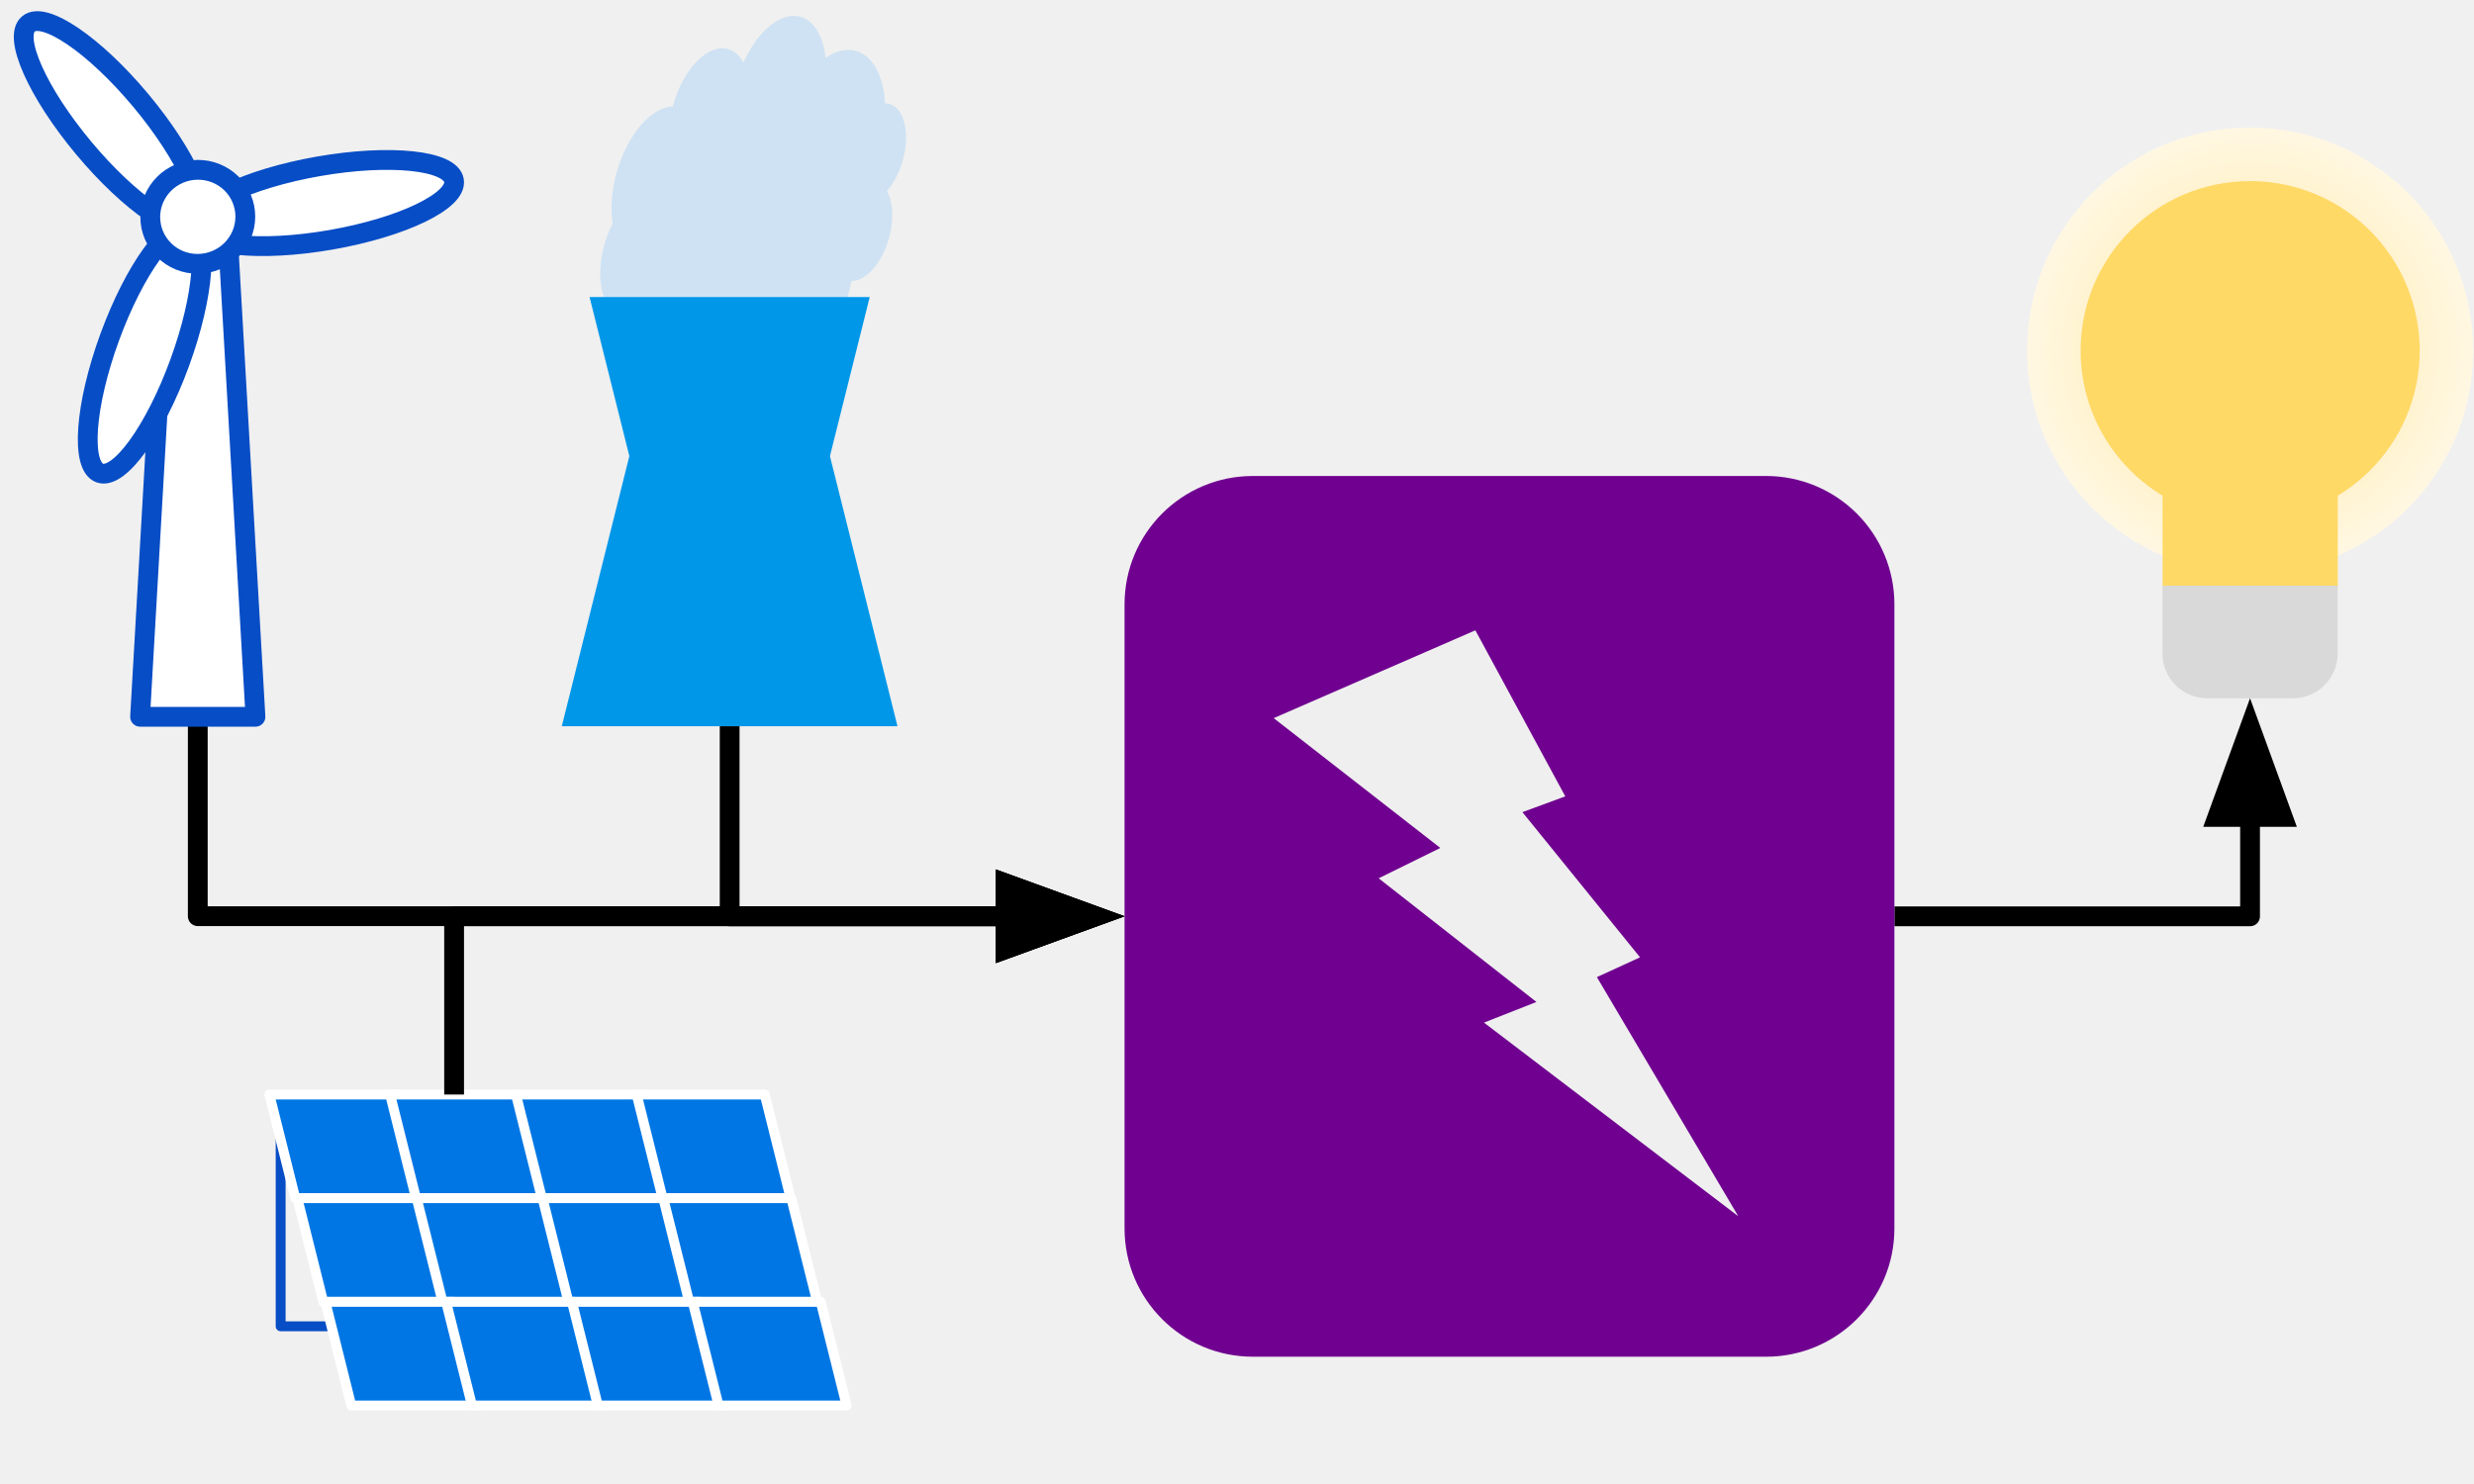
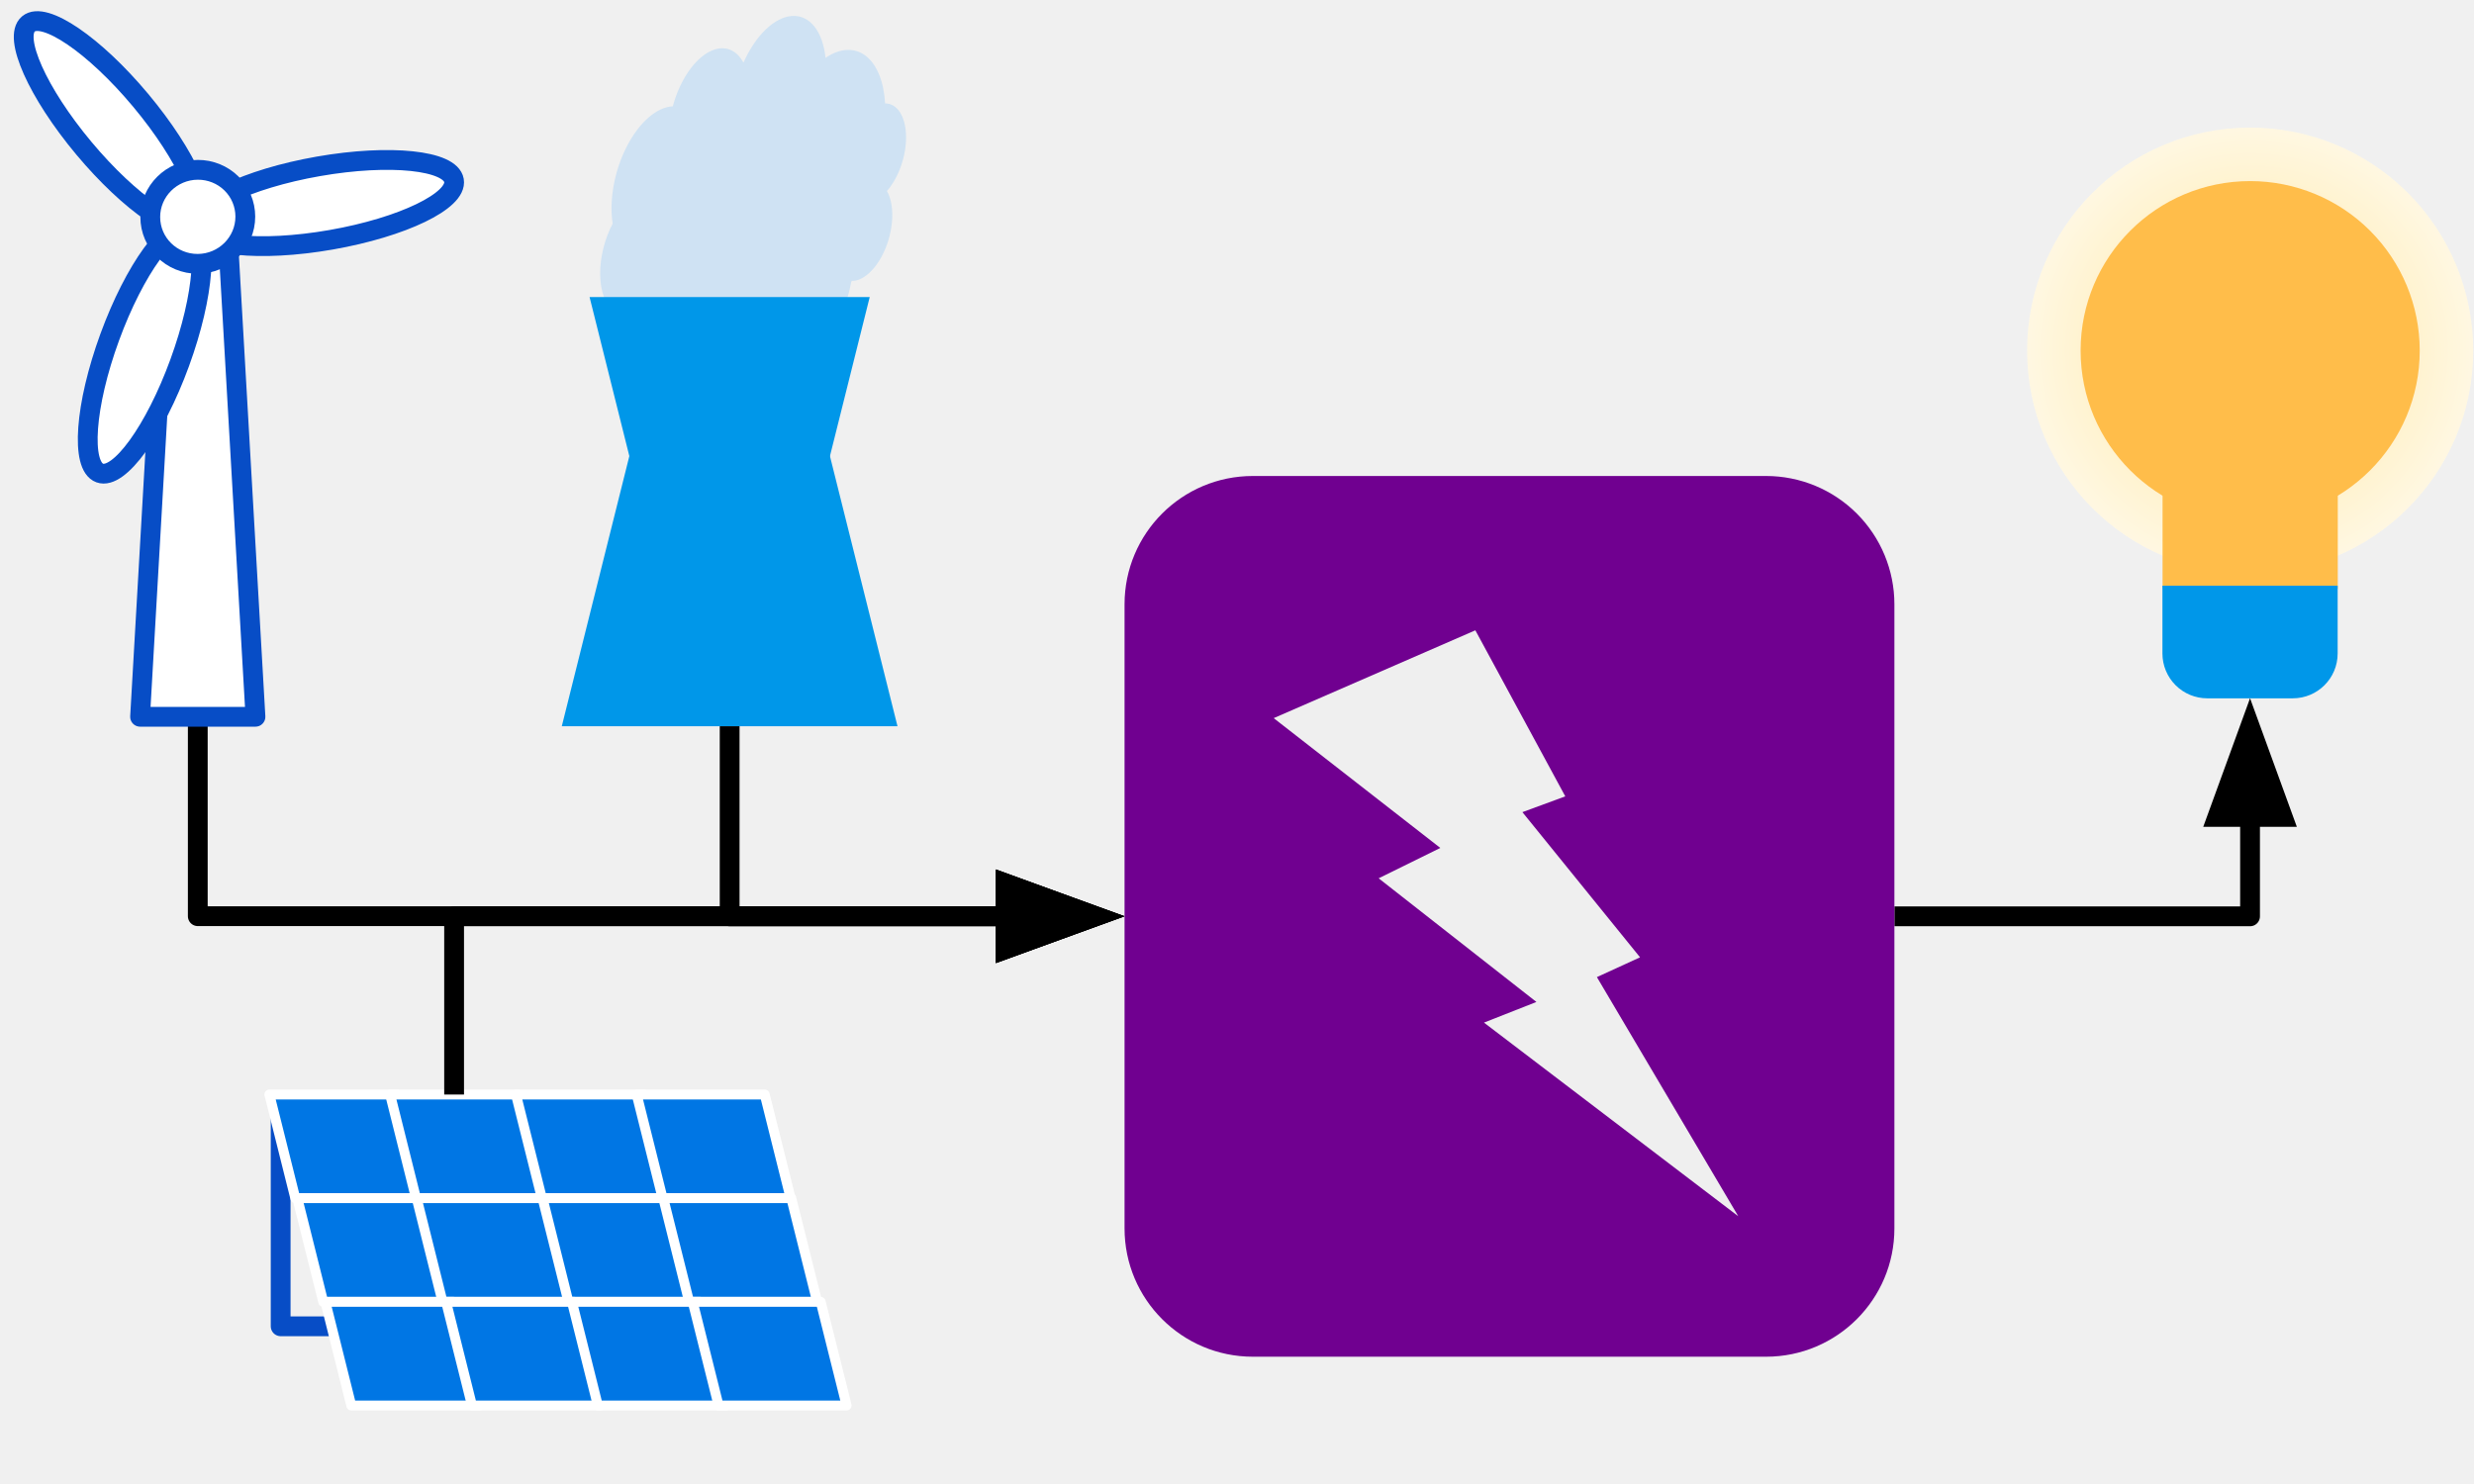
<svg xmlns="http://www.w3.org/2000/svg" version="1.1" viewBox="0.0 0.0 250.0 150.0" fill="none" stroke="none" stroke-linecap="square" stroke-miterlimit="10">
  <clipPath id="p.0">
    <path d="m0 0l250.0 0l0 150.0l-250.0 0l0 -150.0z" clip-rule="nonzero" />
  </clipPath>
  <g clip-path="url(#p.0)">
    <path fill="#000000" fill-opacity="0.0" d="m0 0l250.0 0l0 150.0l-250.0 0z" fill-rule="evenodd" />
    <path fill="#cfe2f3" d="m86.016 28.502l0 0c-0.544 2.986 -2.038 5.746 -3.848 7.109c-1.81 1.364 -3.619 1.091 -4.659 -0.701l0 0c-0.953 1.606 -2.19 2.596 -3.335 2.672c-1.145 0.076 -2.065 -0.773 -2.481 -2.288l0 0c-0.837 1.462 -1.957 2.329 -2.963 2.296c-1.006 -0.034 -1.756 -0.964 -1.983 -2.462l0 0c-1.209 1.483 -2.632 1.921 -3.651 1.124c-1.02 -0.797 -1.454 -2.686 -1.115 -4.849l0 0c-0.834 -0.662 -1.321 -2.011 -1.335 -3.698c-0.014 -1.687 0.447 -3.547 1.264 -5.1l0 0c-0.369 -2.385 0.173 -5.351 1.424 -7.792c1.251 -2.441 3.024 -3.989 4.656 -4.067c0.638 -2.4 1.95 -4.454 3.43 -5.37c1.48 -0.916 2.898 -0.551 3.707 0.955l0 0c1.237 -2.778 3.157 -4.616 4.931 -4.719c1.774 -0.103 3.083 1.547 3.362 4.237l0 0c1.464 -0.998 2.927 -1.073 4.059 -0.207c1.132 0.866 1.839 2.6 1.96 4.81l0 0c1.231 -0.006 2.077 1.307 2.118 3.286c0.041 1.979 -0.731 4.204 -1.933 5.57l0 0c0.755 1.309 0.718 3.593 -0.09 5.66c-0.809 2.067 -2.207 3.45 -3.465 3.427z" fill-rule="evenodd" />
    <path fill="#000000" fill-opacity="0.0" d="m89.624 19.306l0 0c-0.356 -0.618 -0.863 -0.968 -1.451 -1.005m1.266 -7.85c-0.257 0.001 -0.525 0.06 -0.796 0.176m-5.223 -4.779c0.051 0.496 0.067 1.017 0.046 1.556m-8.339 -1.073l0 0c-0.225 0.506 -0.424 1.035 -0.592 1.576m-6.545 2.839c-0.679 2.556 -0.478 5.064 0.516 6.447m-6.597 5.412c0.436 -0.828 0.956 -1.536 1.519 -2.067m-1.448 10.866l0 0c0.056 -0.359 0.133 -0.719 0.229 -1.076m4.537 4.801l0 0c0.302 -0.37 0.582 -0.795 0.831 -1.262m4.115 1.428l0 0c0.201 -0.351 0.381 -0.729 0.537 -1.125m5.279 0.742l0 0c-0.22 -0.379 -0.401 -0.819 -0.538 -1.308m9.045 -5.1l0 0c0.075 -0.412 0.131 -0.822 0.167 -1.227" fill-rule="evenodd" />
    <path fill="#0097e9" d="m56.769 73.408l7.218 -28.873l19.488 0l7.218 28.873z" fill-rule="evenodd" />
    <path fill="#0097e9" d="m87.885 30.026l-6.325 25.302l-15.658 0l-6.325 -25.302z" fill-rule="evenodd" />
    <path fill="#000000" fill-opacity="0.0" d="m28.36 134.059l0 -21.634l13.727 21.634z" fill-rule="evenodd" />
-     <path stroke="#074dc6" stroke-width="1.0" stroke-linejoin="round" stroke-linecap="butt" d="m28.36 134.059l0 -21.634l13.727 21.634z" fill-rule="evenodd" />
+     <path stroke="#074dc6" stroke-width="2.0" stroke-linejoin="round" stroke-linecap="butt" d="m28.36 134.059l0 -21.634l13.727 21.634z" fill-rule="evenodd" />
    <path fill="#0076e4" d="m42.777 121.109l-2.619 -10.478l-12.938 0l2.619 10.478z" fill-rule="evenodd" />
    <path stroke="#ffffff" stroke-width="1.0" stroke-linejoin="round" stroke-linecap="butt" d="m42.777 121.109l-2.619 -10.478l-12.938 0l2.619 10.478z" fill-rule="evenodd" />
    <path fill="#0076e4" d="m54.976 121.109l-2.619 -10.478l-12.938 0l2.619 10.478z" fill-rule="evenodd" />
    <path stroke="#ffffff" stroke-width="1.0" stroke-linejoin="round" stroke-linecap="butt" d="m54.976 121.109l-2.619 -10.478l-12.938 0l2.619 10.478z" fill-rule="evenodd" />
    <path fill="#0076e4" d="m67.695 121.109l-2.619 -10.478l-12.938 0l2.619 10.478z" fill-rule="evenodd" />
    <path stroke="#ffffff" stroke-width="1.0" stroke-linejoin="round" stroke-linecap="butt" d="m67.695 121.109l-2.619 -10.478l-12.938 0l2.619 10.478z" fill-rule="evenodd" />
    <path fill="#0076e4" d="m79.895 121.109l-2.619 -10.478l-12.938 0l2.619 10.478z" fill-rule="evenodd" />
    <path stroke="#ffffff" stroke-width="1.0" stroke-linejoin="round" stroke-linecap="butt" d="m79.895 121.109l-2.619 -10.478l-12.938 0l2.619 10.478z" fill-rule="evenodd" />
    <path fill="#0076e4" d="m45.601 131.587l-2.619 -10.478l-12.938 0l2.619 10.478z" fill-rule="evenodd" />
    <path stroke="#ffffff" stroke-width="1.0" stroke-linejoin="round" stroke-linecap="butt" d="m45.601 131.587l-2.619 -10.478l-12.938 0l2.619 10.478z" fill-rule="evenodd" />
    <path fill="#0076e4" d="m57.66 131.587l-2.619 -10.478l-12.938 0l2.619 10.478z" fill-rule="evenodd" />
    <path stroke="#ffffff" stroke-width="1.0" stroke-linejoin="round" stroke-linecap="butt" d="m57.66 131.587l-2.619 -10.478l-12.938 0l2.619 10.478z" fill-rule="evenodd" />
    <path fill="#0076e4" d="m70.379 131.587l-2.619 -10.478l-12.938 0l2.619 10.478z" fill-rule="evenodd" />
    <path stroke="#ffffff" stroke-width="1.0" stroke-linejoin="round" stroke-linecap="butt" d="m70.379 131.587l-2.619 -10.478l-12.938 0l2.619 10.478z" fill-rule="evenodd" />
    <path fill="#0076e4" d="m82.579 131.587l-2.619 -10.478l-12.938 0l2.619 10.478z" fill-rule="evenodd" />
    <path stroke="#ffffff" stroke-width="1.0" stroke-linejoin="round" stroke-linecap="butt" d="m82.579 131.587l-2.619 -10.478l-12.938 0l2.619 10.478z" fill-rule="evenodd" />
    <path fill="#0076e4" d="m48.435 142.065l-2.619 -10.478l-12.938 0l2.619 10.478z" fill-rule="evenodd" />
    <path stroke="#ffffff" stroke-width="1.0" stroke-linejoin="round" stroke-linecap="butt" d="m48.435 142.065l-2.619 -10.478l-12.938 0l2.619 10.478z" fill-rule="evenodd" />
    <path fill="#0076e4" d="m60.635 142.065l-2.619 -10.478l-12.938 0l2.619 10.478z" fill-rule="evenodd" />
    <path stroke="#ffffff" stroke-width="1.0" stroke-linejoin="round" stroke-linecap="butt" d="m60.635 142.065l-2.619 -10.478l-12.938 0l2.619 10.478z" fill-rule="evenodd" />
    <path fill="#0076e4" d="m73.353 142.065l-2.619 -10.478l-12.938 0l2.619 10.478z" fill-rule="evenodd" />
    <path stroke="#ffffff" stroke-width="1.0" stroke-linejoin="round" stroke-linecap="butt" d="m73.353 142.065l-2.619 -10.478l-12.938 0l2.619 10.478z" fill-rule="evenodd" />
    <path fill="#0076e4" d="m85.553 142.065l-2.619 -10.478l-12.938 0l2.619 10.478z" fill-rule="evenodd" />
    <path stroke="#ffffff" stroke-width="1.0" stroke-linejoin="round" stroke-linecap="butt" d="m85.553 142.065l-2.619 -10.478l-12.938 0l2.619 10.478z" fill-rule="evenodd" />
    <defs>
      <radialGradient id="p.1" gradientUnits="userSpaceOnUse" gradientTransform="matrix(5.645777 0.0 0.0 5.645777 0.0 0.0)" spreadMethod="pad" cx="40.275" cy="6.276" fx="40.275" fy="6.276" r="5.646">
        <stop offset="0.0" stop-color="#ffe599" />
        <stop offset="0.49" stop-color="#fff2cc" />
        <stop offset="1.0" stop-color="#ffffff" />
      </radialGradient>
    </defs>
    <path fill="url(#p.1)" d="m204.841 35.434l0 0c0 -12.447 10.092 -22.537 22.541 -22.537l0 0c5.978 0 11.712 2.374 15.939 6.601c4.227 4.227 6.602 9.959 6.602 15.936l0 0c0 12.447 -10.092 22.537 -22.541 22.537l0 0c-12.449 0 -22.541 -10.09 -22.541 -22.537z" fill-rule="evenodd" />
-     <path fill="#ffd966" d="m210.248 35.434l0 0c0 -9.461 7.671 -17.131 17.134 -17.131l0 0c4.544 0 8.902 1.805 12.116 5.018c3.213 3.213 5.018 7.57 5.018 12.114l0 0c0 9.461 -7.671 17.131 -17.134 17.131l0 0c-9.463 0 -17.134 -7.67 -17.134 -17.131z" fill-rule="evenodd" />
-     <path fill="#ffd966" d="m218.529 45.424l17.705 0l0 14.086l-17.705 0z" fill-rule="evenodd" />
-     <path fill="#d9d9d9" d="m231.691 70.585l-8.645 0l0 0c-1.201 0 -2.354 -0.477 -3.203 -1.327c-0.85 -0.85 -1.327 -2.002 -1.327 -3.203l0 -6.853c0 -8.010864E-5 7.6293945E-5 -1.487732E-4 1.5258789E-4 -1.487732E-4l17.705 1.487732E-4l0 0c7.6293945E-5 0 1.5258789E-4 6.484985E-5 1.5258789E-4 1.487732E-4l-1.5258789E-4 6.852l0 0c0 2.502 -2.028 4.53 -4.53 4.53z" fill-rule="evenodd" />
+     <path fill="#ffbd4a" d="m210.248 35.434l0 0c0 -9.461 7.671 -17.131 17.134 -17.131l0 0c4.544 0 8.902 1.805 12.116 5.018c3.213 3.213 5.018 7.57 5.018 12.114l0 0c0 9.461 -7.671 17.131 -17.134 17.131l0 0c-9.463 0 -17.134 -7.67 -17.134 -17.131z" fill-rule="evenodd" />
+     <path fill="#ffbd4a" d="m218.529 45.424l17.705 0l0 14.086l-17.705 0z" fill-rule="evenodd" />
+     <path fill="#0097e9" d="m231.691 70.585l-8.645 0l0 0c-1.201 0 -2.354 -0.477 -3.203 -1.327c-0.85 -0.85 -1.327 -2.002 -1.327 -3.203l0 -6.853c0 -8.010864E-5 7.6293945E-5 -1.487732E-4 1.5258789E-4 -1.487732E-4l17.705 1.487732E-4l0 0c7.6293945E-5 0 1.5258789E-4 6.484985E-5 1.5258789E-4 1.487732E-4l-1.5258789E-4 6.852l0 0c0 2.502 -2.028 4.53 -4.53 4.53z" fill-rule="evenodd" />
    <path fill="#000000" fill-opacity="0.0" d="m19.986 72.45l0 20.157l93.638 0" fill-rule="evenodd" />
    <path stroke="#000000" stroke-width="2.0" stroke-linejoin="round" stroke-linecap="butt" d="m19.986 72.45l0 20.157l81.638 0" fill-rule="evenodd" />
    <path fill="#000000" stroke="#000000" stroke-width="2.0" stroke-linecap="butt" d="m101.624 95.911l9.076 -3.303l-9.076 -3.303z" fill-rule="evenodd" />
    <path fill="#000000" fill-opacity="0.0" d="m45.888 110.631l0 -18.016l67.748 0" fill-rule="evenodd" />
    <path stroke="#000000" stroke-width="2.0" stroke-linejoin="round" stroke-linecap="butt" d="m45.888 110.631l0 -18.016l55.748 0" fill-rule="evenodd" />
    <path fill="#000000" stroke="#000000" stroke-width="2.0" stroke-linecap="butt" d="m101.636 95.919l9.076 -3.303l-9.076 -3.303z" fill-rule="evenodd" />
    <path fill="#000000" fill-opacity="0.0" d="m73.732 73.408l0 19.213l39.906 0" fill-rule="evenodd" />
    <path stroke="#000000" stroke-width="2.0" stroke-linejoin="round" stroke-linecap="butt" d="m73.732 73.408l0 19.213l27.906 0" fill-rule="evenodd" />
    <path fill="#000000" stroke="#000000" stroke-width="2.0" stroke-linecap="butt" d="m101.637 95.924l9.076 -3.303l-9.076 -3.303z" fill-rule="evenodd" />
    <path fill="#000000" fill-opacity="0.0" d="m191.432 92.623l35.937 0l0 -22.047" fill-rule="evenodd" />
    <path stroke="#000000" stroke-width="2.0" stroke-linejoin="round" stroke-linecap="butt" d="m191.432 92.623l35.937 0l0 -10.047" fill-rule="evenodd" />
    <path fill="#000000" stroke="#000000" stroke-width="2.0" stroke-linecap="butt" d="m230.672 82.576l-3.303 -9.076l-3.303 9.076z" fill-rule="evenodd" />
    <path fill="#700090" d="m113.637 61.078l0 0c0 -7.161 5.805 -12.966 12.966 -12.966l51.862 0l0 0c3.439 0 6.737 1.366 9.168 3.798c2.432 2.432 3.798 5.73 3.798 9.168l0 63.09c0 7.161 -5.805 12.966 -12.966 12.966l-51.862 0c-7.161 0 -12.966 -5.805 -12.966 -12.966z" fill-rule="evenodd" />
    <path fill="#efefef" d="m149.086 63.711l9.087 16.784l-4.333 1.595l11.889 14.674l-4.361 2l14.285 24.169l-25.696 -19.57l5.3 -2.087l-15.942 -12.499l6.231 -3.069l-16.838 -13.12z" fill-rule="evenodd" />
    <path fill="#ffffff" d="m14.155 72.45l2.915 -50.781l5.83 0l2.915 50.781z" fill-rule="evenodd" />
    <path stroke="#074dc6" stroke-width="2.0" stroke-linejoin="round" stroke-linecap="butt" d="m14.155 72.45l2.915 -50.781l5.83 0l2.915 50.781z" fill-rule="evenodd" />
    <path fill="#ffffff" d="m19.77 22.806l0 0c-0.353 -2.05 5.204 -4.733 12.413 -5.993l0 0c7.209 -1.26 13.339 -0.62 13.692 1.429l0 0c0.353 2.05 -5.204 4.733 -12.413 5.993l0 0c-7.209 1.26 -13.339 0.62 -13.692 -1.429z" fill-rule="evenodd" />
    <path stroke="#074dc6" stroke-width="2.0" stroke-linejoin="round" stroke-linecap="butt" d="m19.77 22.806l0 0c-0.353 -2.05 5.204 -4.733 12.413 -5.993l0 0c7.209 -1.26 13.339 -0.62 13.692 1.429l0 0c0.353 2.05 -5.204 4.733 -12.413 5.993l0 0c-7.209 1.26 -13.339 0.62 -13.692 -1.429z" fill-rule="evenodd" />
    <path fill="#ffffff" d="m19.823 22.707l0 0c-1.586 1.337 -6.666 -2.122 -11.347 -7.724l0 0c-4.681 -5.602 -7.191 -11.227 -5.605 -12.564l0 0c1.586 -1.336 6.666 2.122 11.347 7.724l0 0c4.681 5.602 7.191 11.227 5.605 12.564z" fill-rule="evenodd" />
    <path stroke="#074dc6" stroke-width="2.0" stroke-linejoin="round" stroke-linecap="butt" d="m19.823 22.707l0 0c-1.586 1.337 -6.666 -2.122 -11.347 -7.724l0 0c-4.681 -5.602 -7.191 -11.227 -5.605 -12.564l0 0c1.586 -1.336 6.666 2.122 11.347 7.724l0 0c4.681 5.602 7.191 11.227 5.605 12.564z" fill-rule="evenodd" />
    <path fill="#ffffff" d="m19.158 22.96l0 0c1.953 0.713 1.504 6.855 -1.003 13.717l0 0c-2.507 6.863 -6.122 11.848 -8.075 11.134l0 0c-1.953 -0.713 -1.504 -6.855 1.003 -13.717l0 0c2.507 -6.863 6.122 -11.848 8.075 -11.134z" fill-rule="evenodd" />
    <path stroke="#074dc6" stroke-width="2.0" stroke-linejoin="round" stroke-linecap="butt" d="m19.158 22.96l0 0c1.953 0.713 1.504 6.855 -1.003 13.717l0 0c-2.507 6.863 -6.122 11.848 -8.075 11.134l0 0c-1.953 -0.713 -1.504 -6.855 1.003 -13.717l0 0c2.507 -6.863 6.122 -11.848 8.075 -11.134z" fill-rule="evenodd" />
    <path fill="#ffffff" d="m15.184 21.941l0 0c0 -2.625 2.15 -4.763 4.802 -4.777l0 0c1.274 -0.007 2.495 0.488 3.396 1.374c0.901 0.886 1.407 2.093 1.407 3.353l0 0c0 2.625 -2.15 4.763 -4.802 4.777l0 0c-2.652 0.014 -4.802 -2.103 -4.802 -4.727z" fill-rule="evenodd" />
    <path stroke="#074dc6" stroke-width="2.0" stroke-linejoin="round" stroke-linecap="butt" d="m15.184 21.941l0 0c0 -2.625 2.15 -4.763 4.802 -4.777l0 0c1.274 -0.007 2.495 0.488 3.396 1.374c0.901 0.886 1.407 2.093 1.407 3.353l0 0c0 2.625 -2.15 4.763 -4.802 4.777l0 0c-2.652 0.014 -4.802 -2.103 -4.802 -4.727z" fill-rule="evenodd" />
  </g>
</svg>
